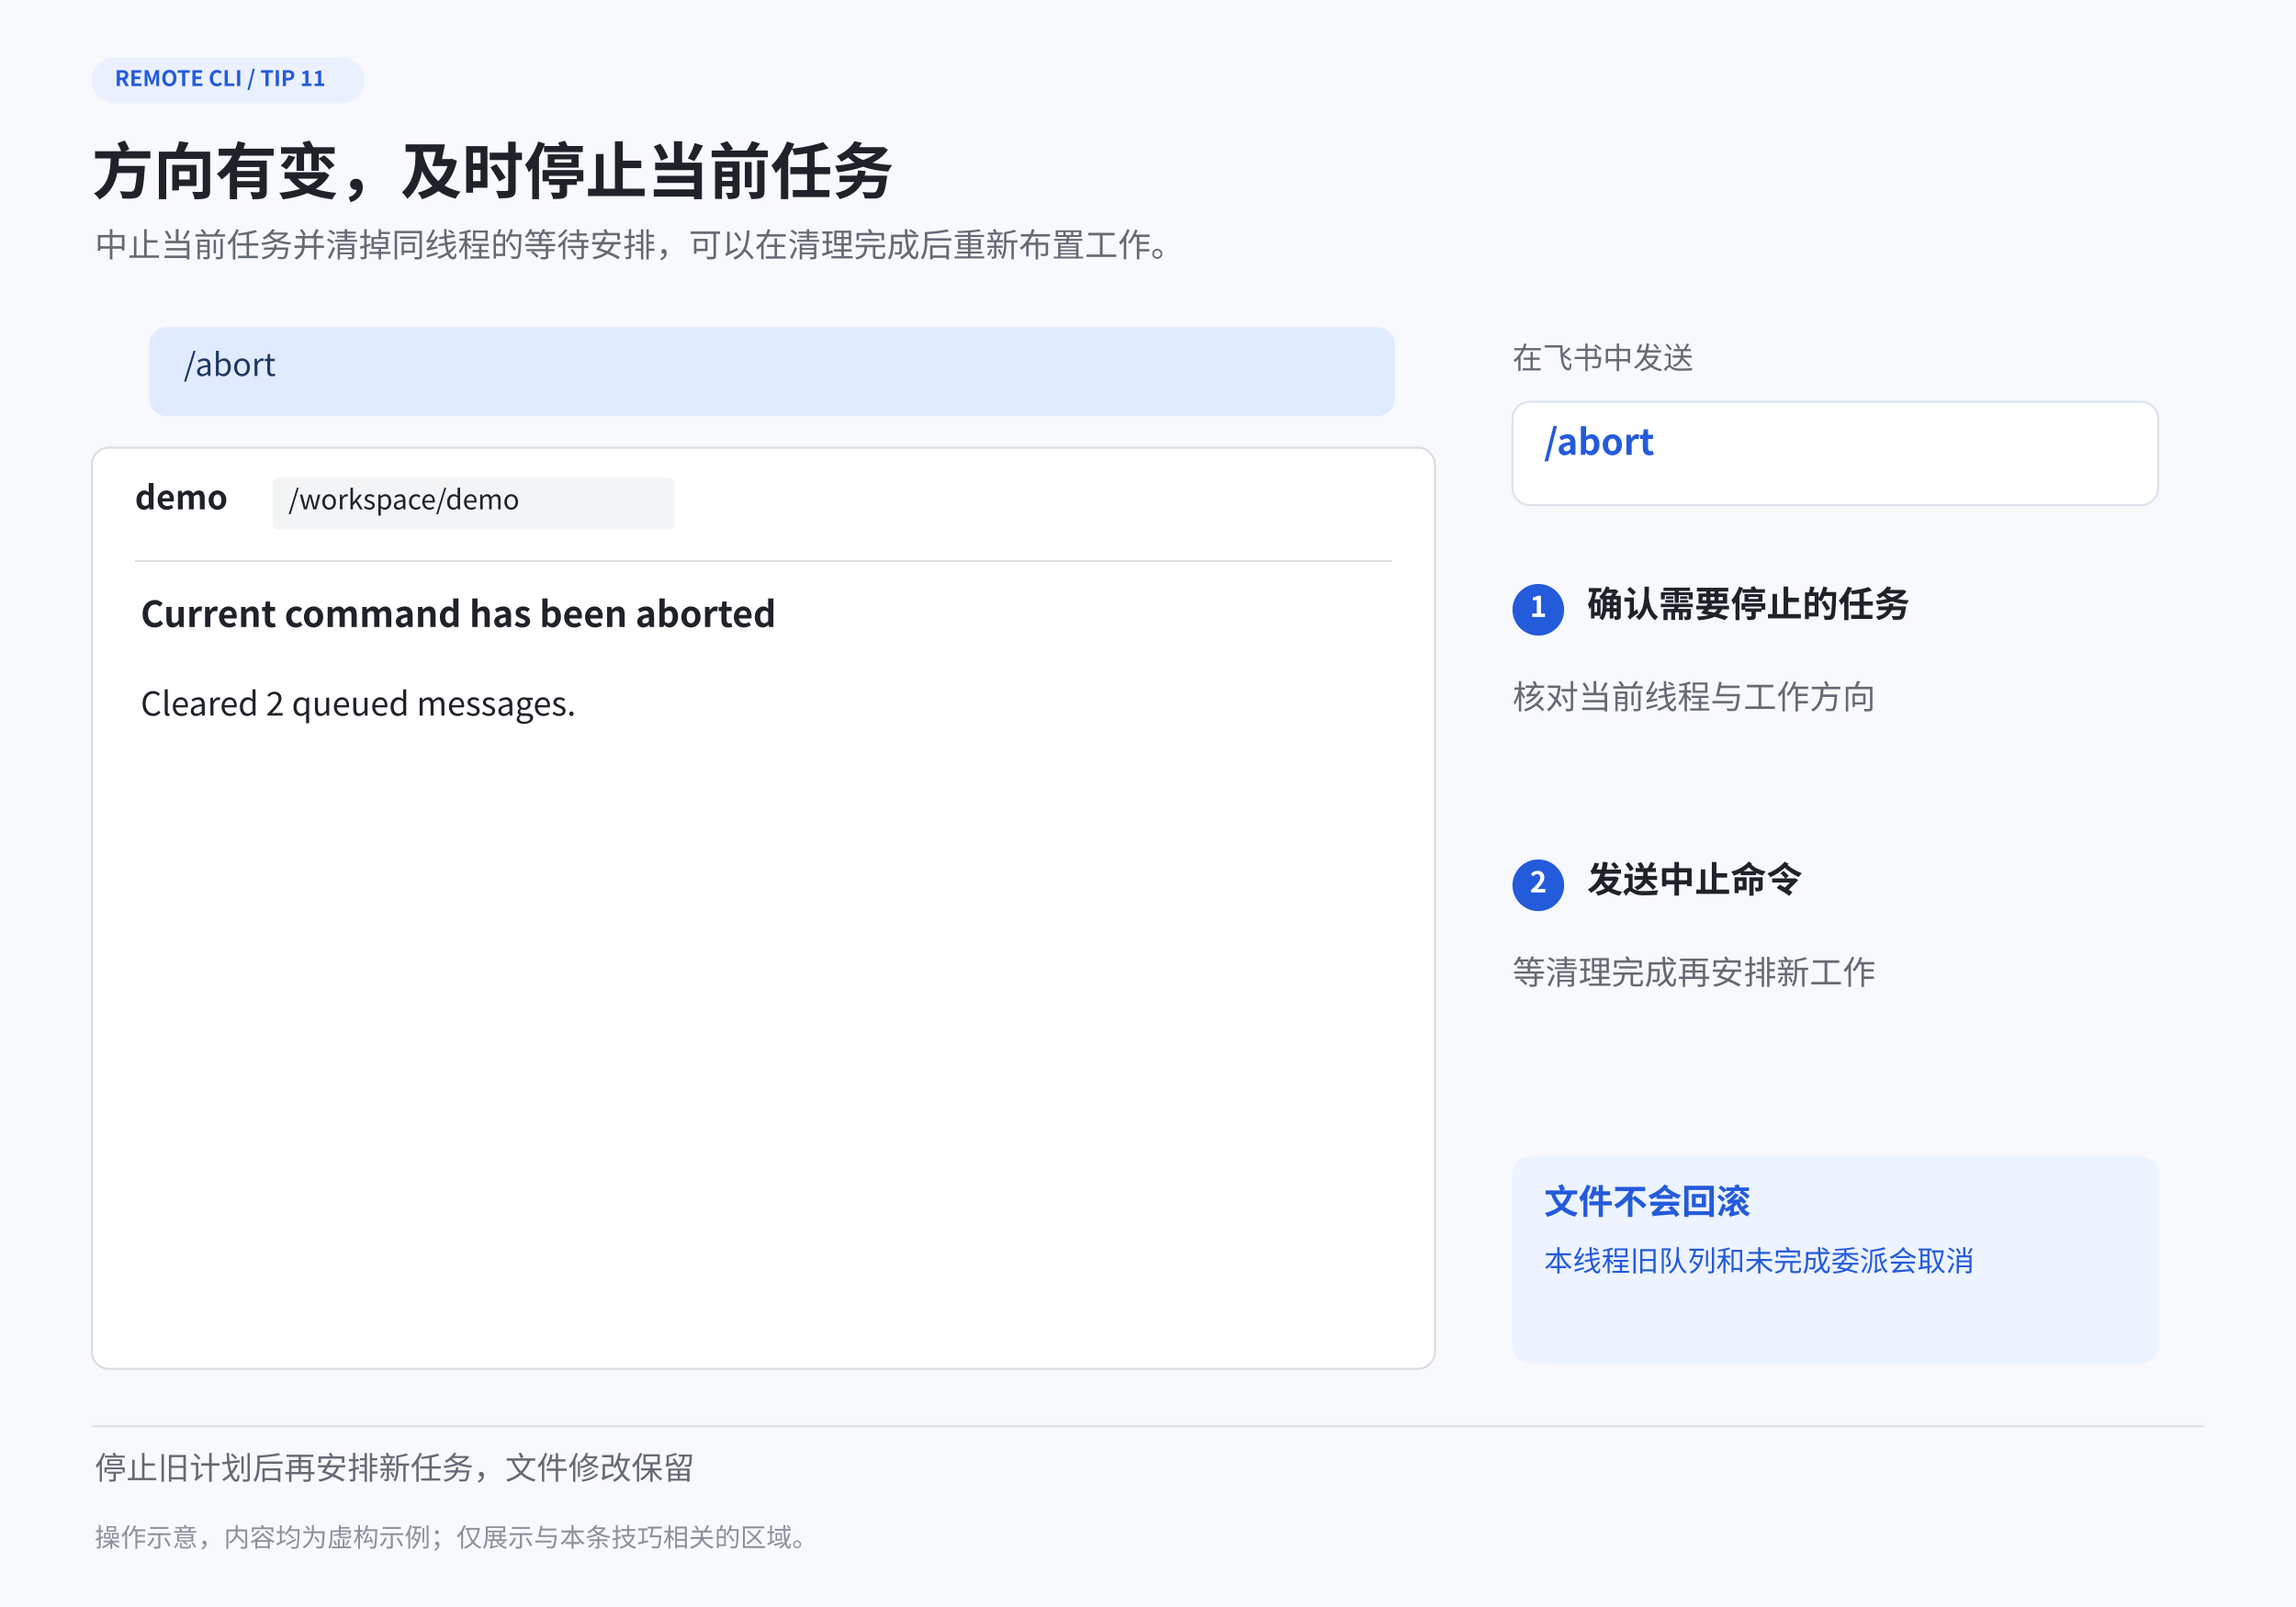
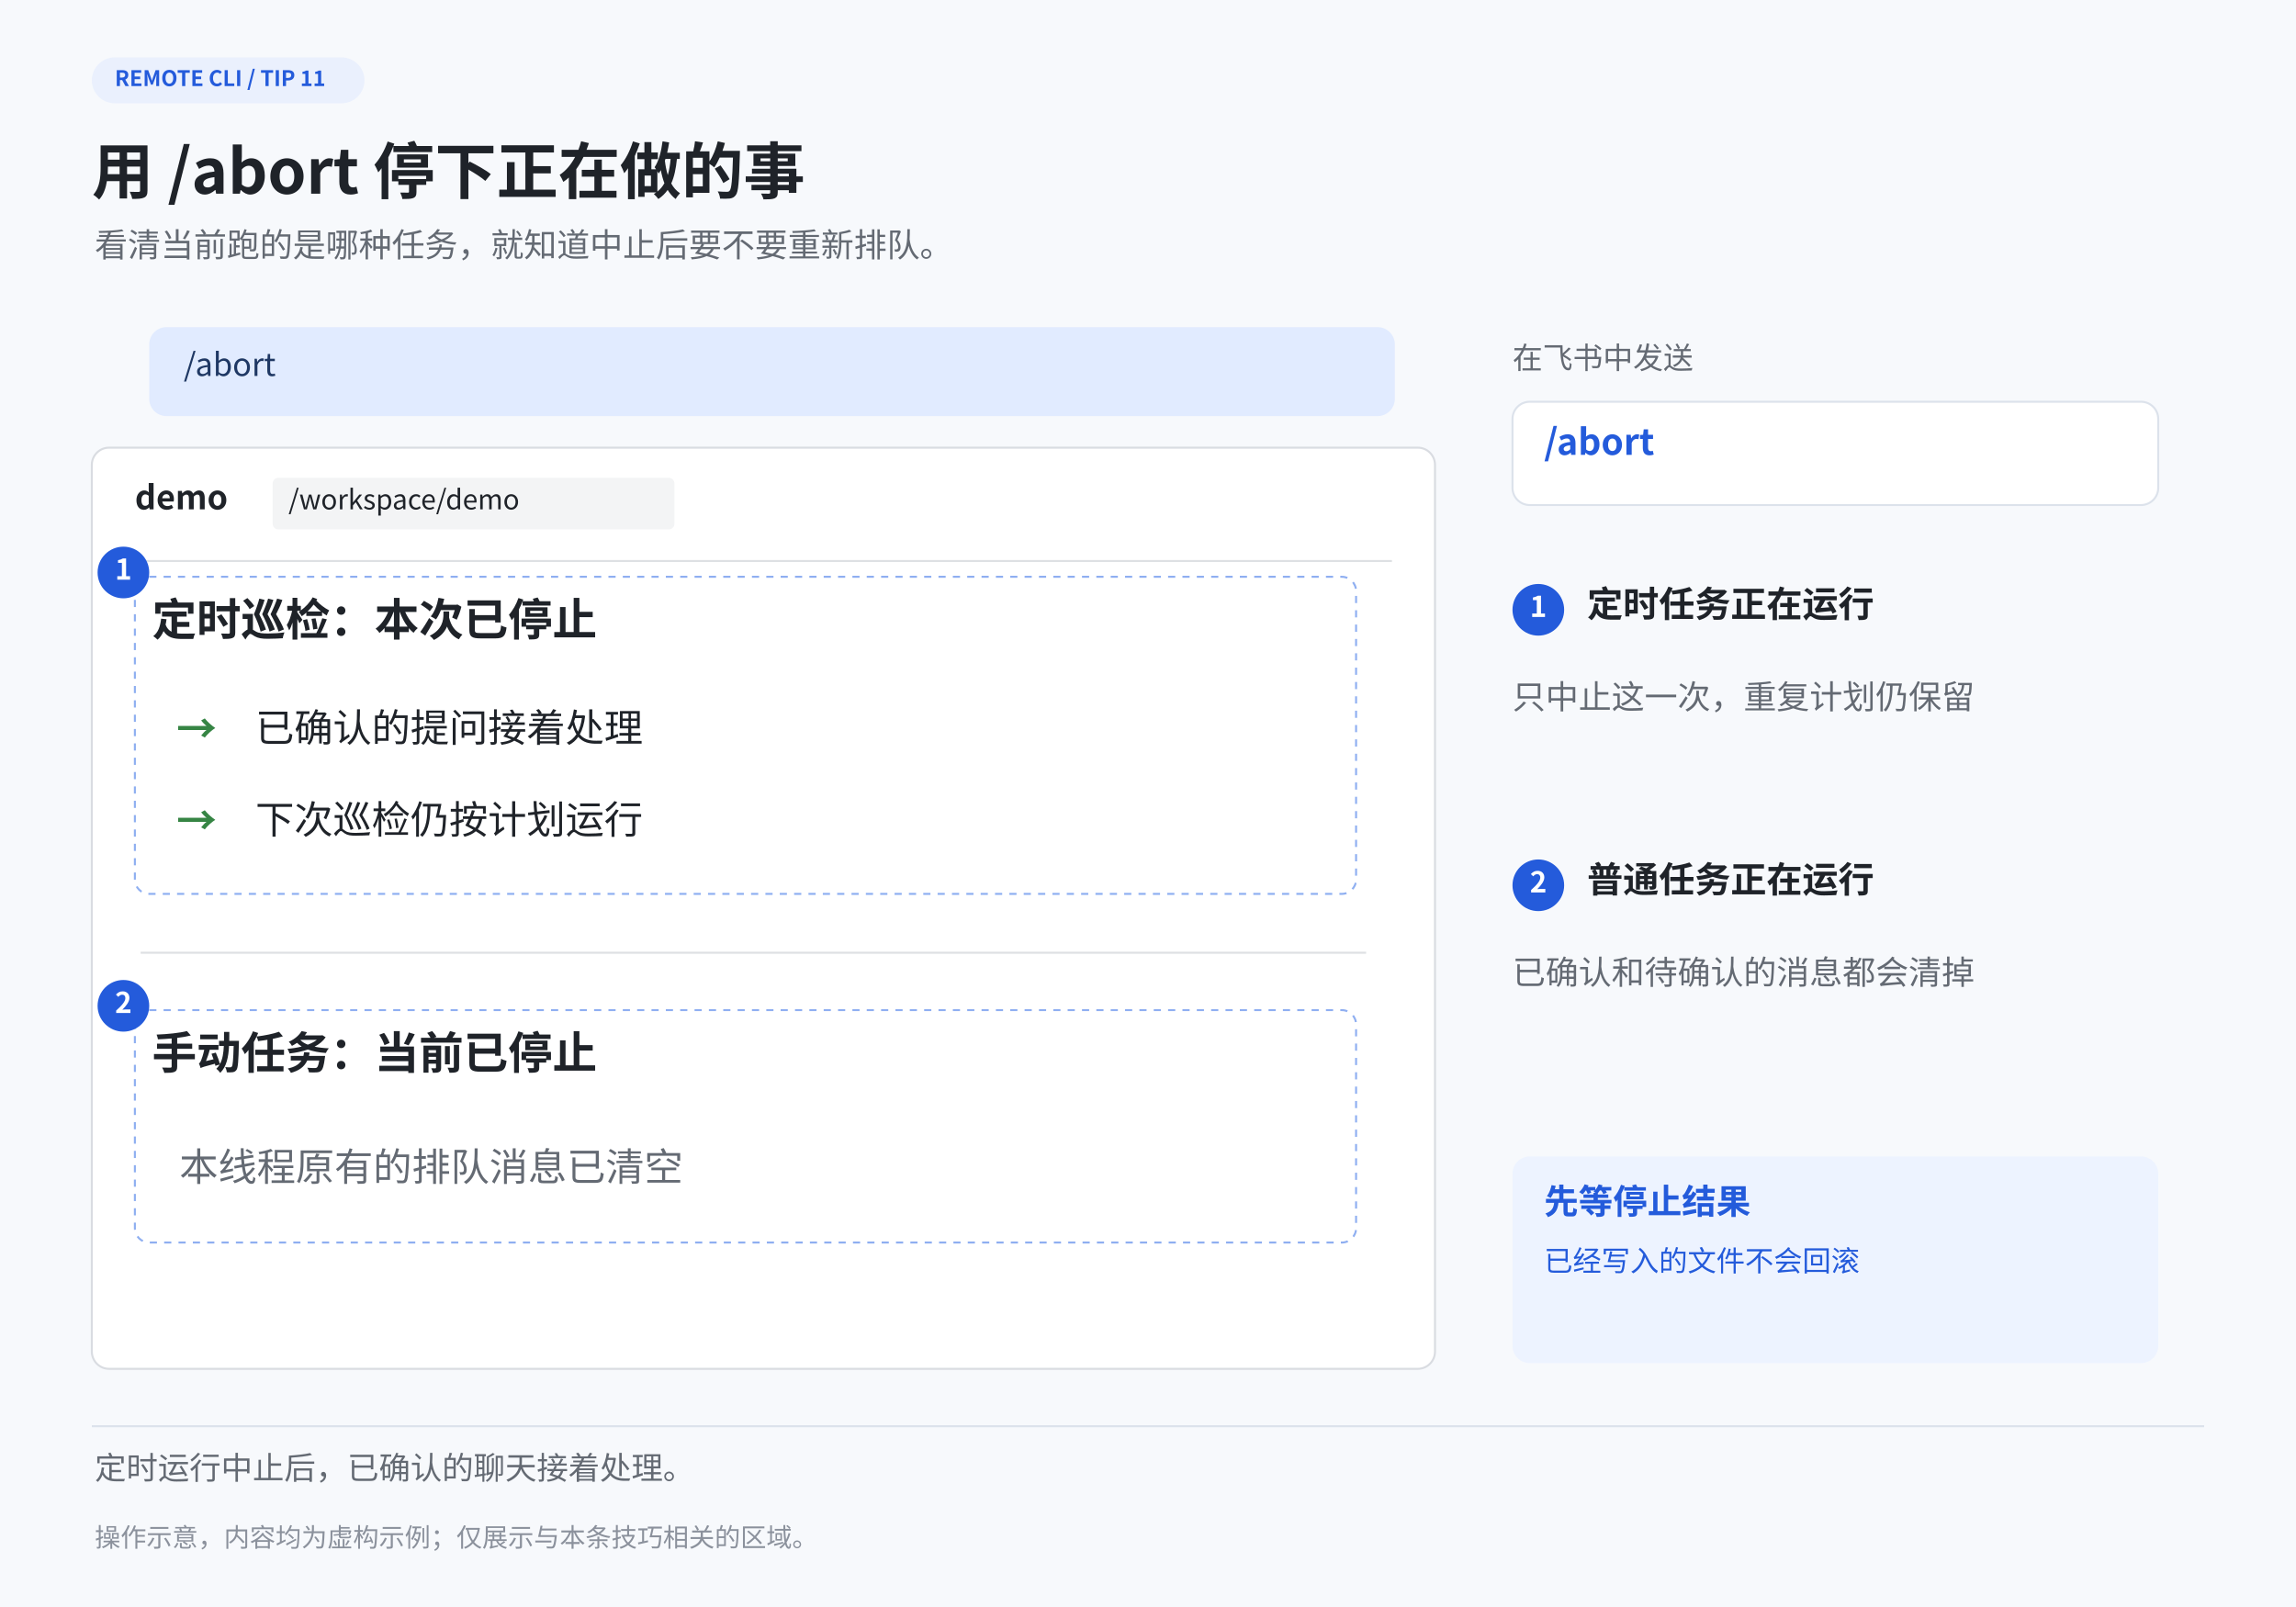
<svg xmlns="http://www.w3.org/2000/svg" width="1600" height="1120" viewBox="0 0 1600 1120">
  <g font-family="Noto Sans CJK SC, sans-serif">
    <rect x="0" y="0" width="1600" height="1120" rx="0" fill="#f7f9fc" />
    <rect x="64" y="40" width="190" height="32" rx="16" fill="#eaf0fd" />
    <text x="80" y="60" font-size="15" fill="#245bdb" font-weight="600">REMOTE CLI / TIP 11</text>
-     <text x="64" y="135" font-size="43" fill="#1f2329" font-weight="600">方向有变，及时停止当前任务</text>
-     <text x="66" y="179" font-size="23" fill="#646a73" font-weight="400">中止当前任务并清掉同线程的等待安排，可以在清理完成后重新布置工作。</text>
+     <text x="64" y="135" font-size="43" fill="#1f2329" font-weight="600">用 /abort 停下正在做的事</text>
+     <text x="66" y="179" font-size="23" fill="#646a73" font-weight="400">看清当前跑的是哪种任务，就知道中止后要不要重新排队。</text>
    <rect x="104" y="228" width="868" height="62" rx="12" fill="#e1ebff" />
    <text x="128" y="262" font-size="22" fill="#1f3864" font-weight="400">/abort</text>
    <rect x="64" y="312" width="936" height="642" rx="12" fill="white" stroke="#d9dce1" stroke-width="1.4" />
    <text x="94" y="355" font-size="23" fill="#1f2329" font-weight="600">demo</text>
    <rect x="190" y="333" width="280" height="36" rx="4" fill="#f3f4f5" />
    <text x="201" y="355" font-size="19" fill="#1f2329" font-weight="400">/workspace/demo</text>
    <path d="M94,391 H970" fill="none" stroke="#dee0e3" stroke-width="1.4" />
-     <text x="98" y="437" font-size="25" fill="#1f2329" font-weight="600">Current command has been aborted</text>
-     <text x="98" y="498.75" font-size="23" fill="#1f2329" font-weight="400">Cleared 2 queued messages.</text>
+     <text x="106" y="443" font-size="31" fill="#1f2329" font-weight="600">定时巡检：本次已停止</text>
+     <text x="123" y="518" font-size="28" fill="#368544" font-weight="600">→</text>
+     <text x="178" y="517" font-size="27" fill="#1f2329" font-weight="400">已确认的提问接着处理</text>
+     <text x="123" y="582" font-size="28" fill="#368544" font-weight="600">→</text>
+     <text x="178" y="581" font-size="27" fill="#1f2329" font-weight="400">下次巡检仍按计划运行</text>
+     <path d="M98,664 H952" fill="none" stroke="#dee0e3" stroke-width="1.4" />
+     <text x="106" y="745" font-size="31" fill="#1f2329" font-weight="600">手动任务：当前已停止</text>
+     <text x="125" y="823" font-size="27" fill="#646a73" font-weight="400">本线程原有的排队消息已清空</text>
+     <rect x="94" y="402" width="851" height="221" rx="10" fill="none" stroke="#8faff1" stroke-width="1.4" stroke-dasharray="5 5" />
+     <circle cx="86" cy="399" r="18" fill="#245bdb" />
+     <text x="80.102" y="404" font-size="20" fill="white" font-weight="600">1</text>
+     <rect x="94" y="704" width="851" height="162" rx="10" fill="none" stroke="#8faff1" stroke-width="1.4" stroke-dasharray="5 5" />
+     <circle cx="86" cy="701" r="18" fill="#245bdb" />
+     <text x="80.102" y="706" font-size="20" fill="white" font-weight="600">2</text>
    <text x="1054" y="257" font-size="21" fill="#646a73" font-weight="400">在飞书中发送</text>
    <rect x="1054" y="280" width="450" height="72" rx="12" fill="white" stroke="#dce2eb" stroke-width="1.4" />
    <text x="1076" y="317" font-size="25" fill="#245bdb" font-weight="600">/abort</text>
    <circle cx="1072" cy="425" r="18" fill="#245bdb" />
    <text x="1066.102" y="430" font-size="20" fill="white" font-weight="600">1</text>
-     <text x="1106" y="430" font-size="25" fill="#1f2329" font-weight="600">确认需要停止的任务</text>
-     <text x="1054" y="494" font-size="23" fill="#646a73" font-weight="400">核对当前线程与工作方向</text>
+     <text x="1106" y="430" font-size="25" fill="#1f2329" font-weight="600">定时任务正在运行</text>
+     <text x="1054" y="494" font-size="23" fill="#646a73" font-weight="400">只中止这一次，重复计划仍保留</text>
    <circle cx="1072" cy="617" r="18" fill="#245bdb" />
    <text x="1066.102" y="622" font-size="20" fill="white" font-weight="600">2</text>
-     <text x="1106" y="622" font-size="25" fill="#1f2329" font-weight="600">发送中止命令</text>
-     <text x="1054" y="686" font-size="23" fill="#646a73" font-weight="400">等清理完成再安排新工作</text>
+     <text x="1106" y="622" font-size="25" fill="#1f2329" font-weight="600">普通任务正在运行</text>
+     <text x="1054" y="686" font-size="23" fill="#646a73" font-weight="400">已确认和待确认的消息都会清掉</text>
    <rect x="1054" y="806" width="450" height="144" rx="12" fill="#edf3ff" />
-     <text x="1076" y="846" font-size="24" fill="#245bdb" font-weight="600">文件不会回滚</text>
-     <text x="1076" y="886" font-size="20" fill="#245bdb" font-weight="400">本线程旧队列和未完成委派会取消</text>
+     <text x="1076" y="846" font-size="24" fill="#245bdb" font-weight="600">先等停止结果</text>
+     <text x="1076" y="886" font-size="20" fill="#245bdb" font-weight="400">已经写入的文件不会回滚</text>
    <path d="M64,994 H1536" fill="none" stroke="#dce2eb" stroke-width="1.4" />
-     <text x="66" y="1031" font-size="22" fill="#646a73" font-weight="400">停止旧计划后再安排新任务，文件修改保留</text>
+     <text x="66" y="1031" font-size="22" fill="#646a73" font-weight="400">定时运行中止后，已确认的聊天接着处理。</text>
    <text x="66" y="1078" font-size="18" fill="#8b919c" font-weight="400">操作示意，内容均为虚构示例；仅展示与本条技巧相关的区域。</text>
  </g>
</svg>
